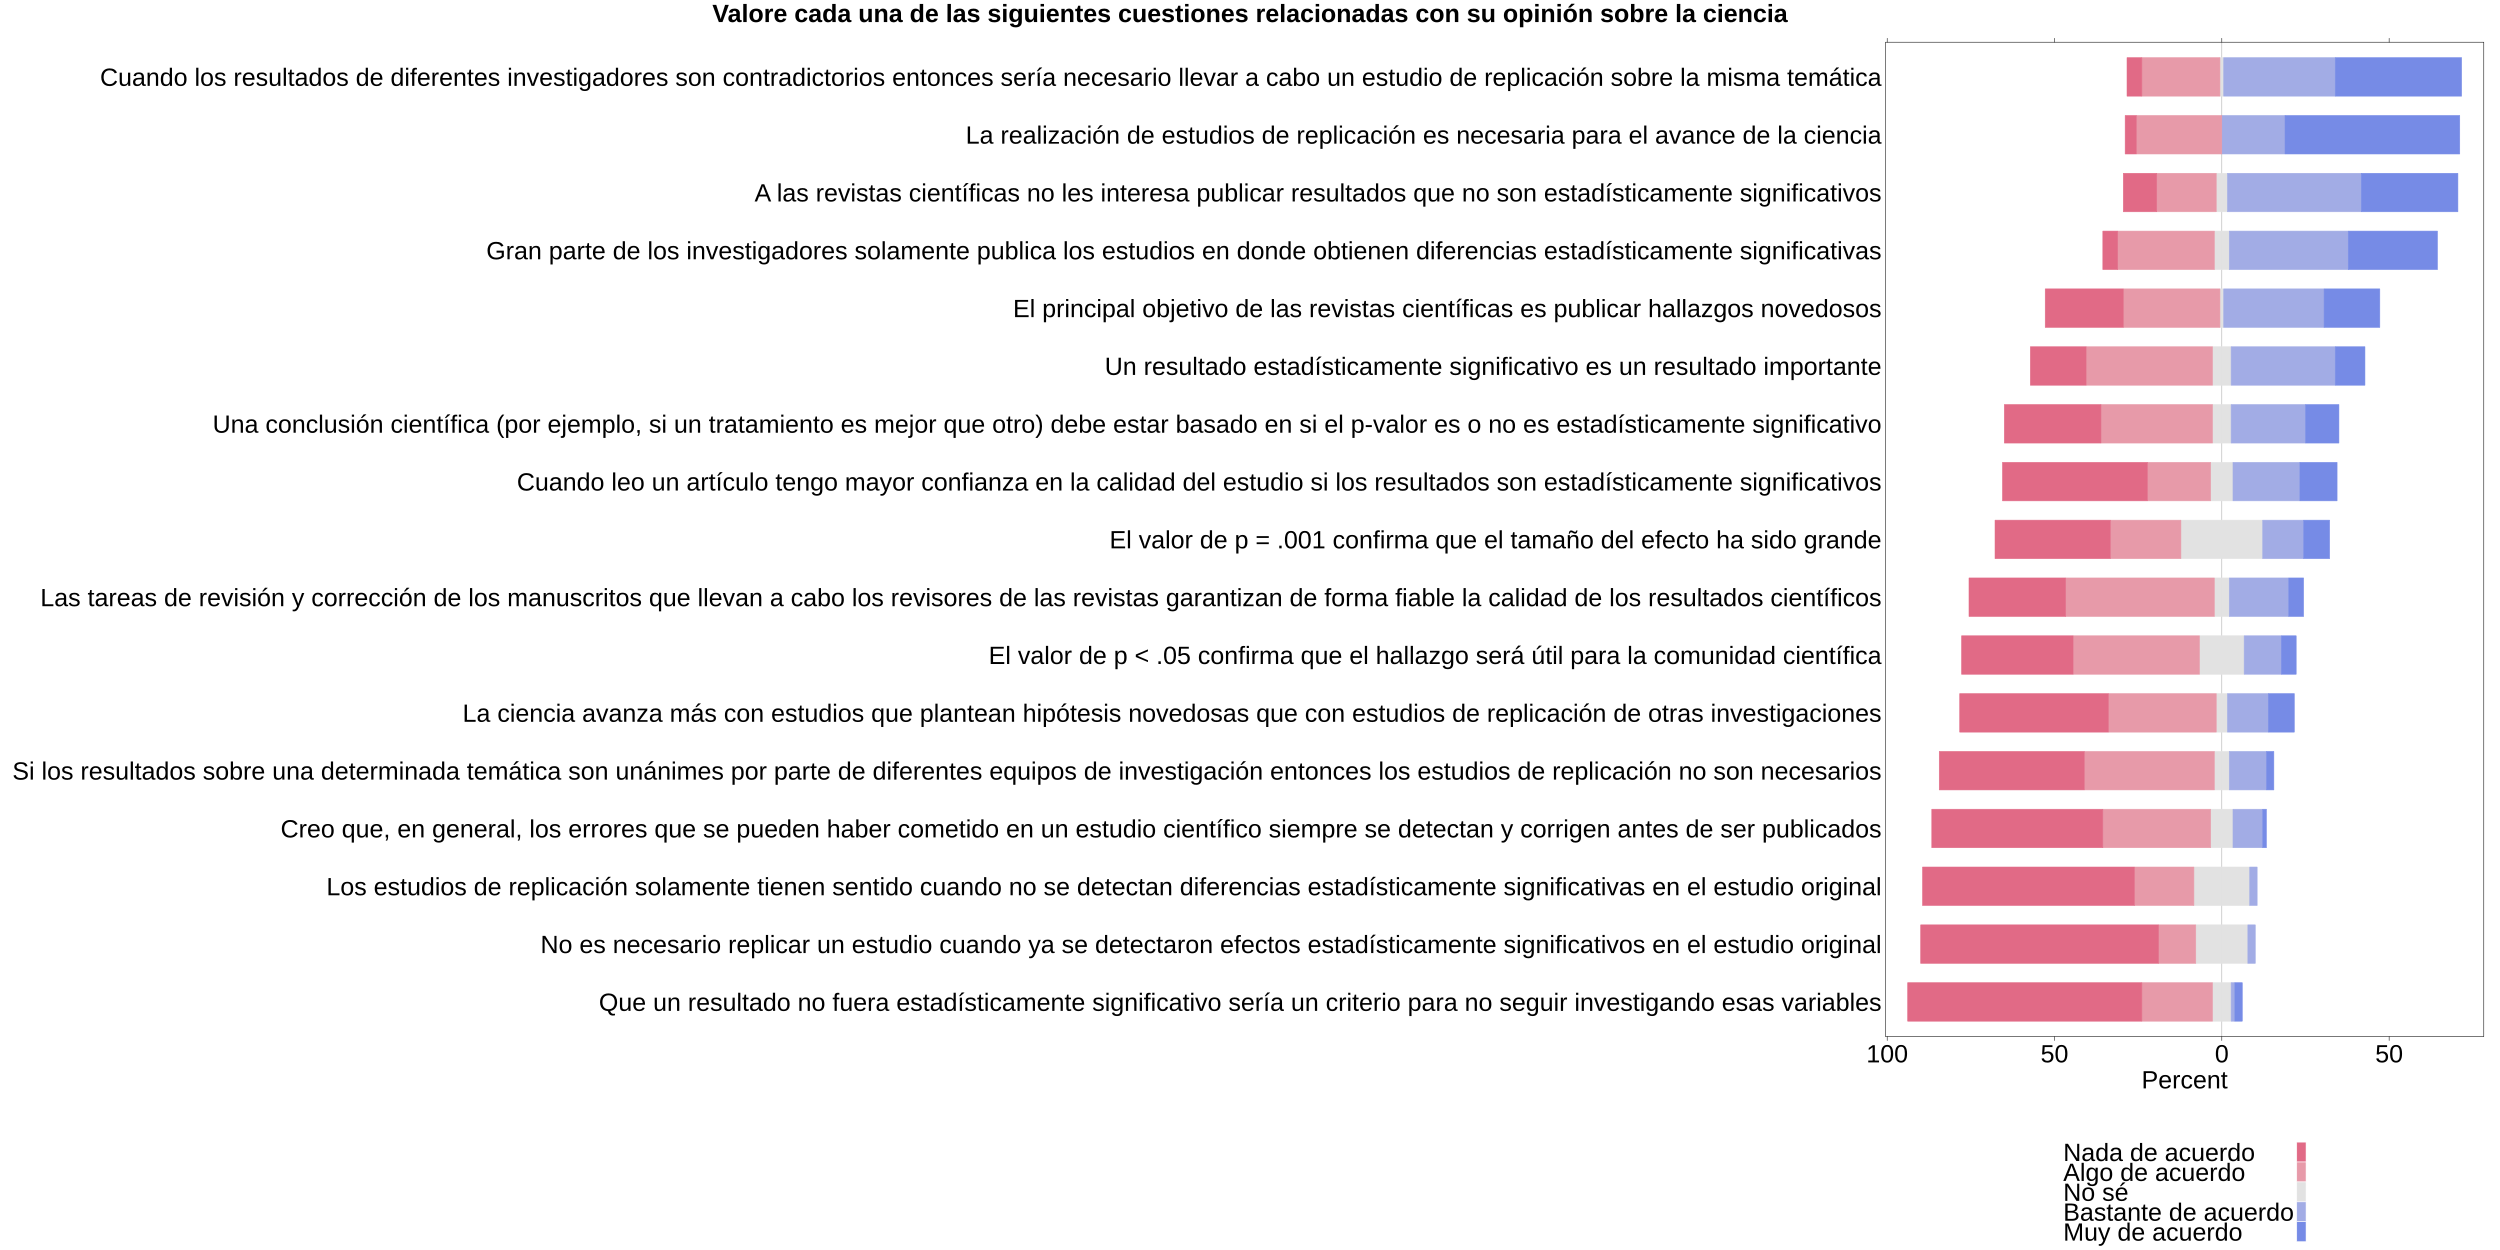
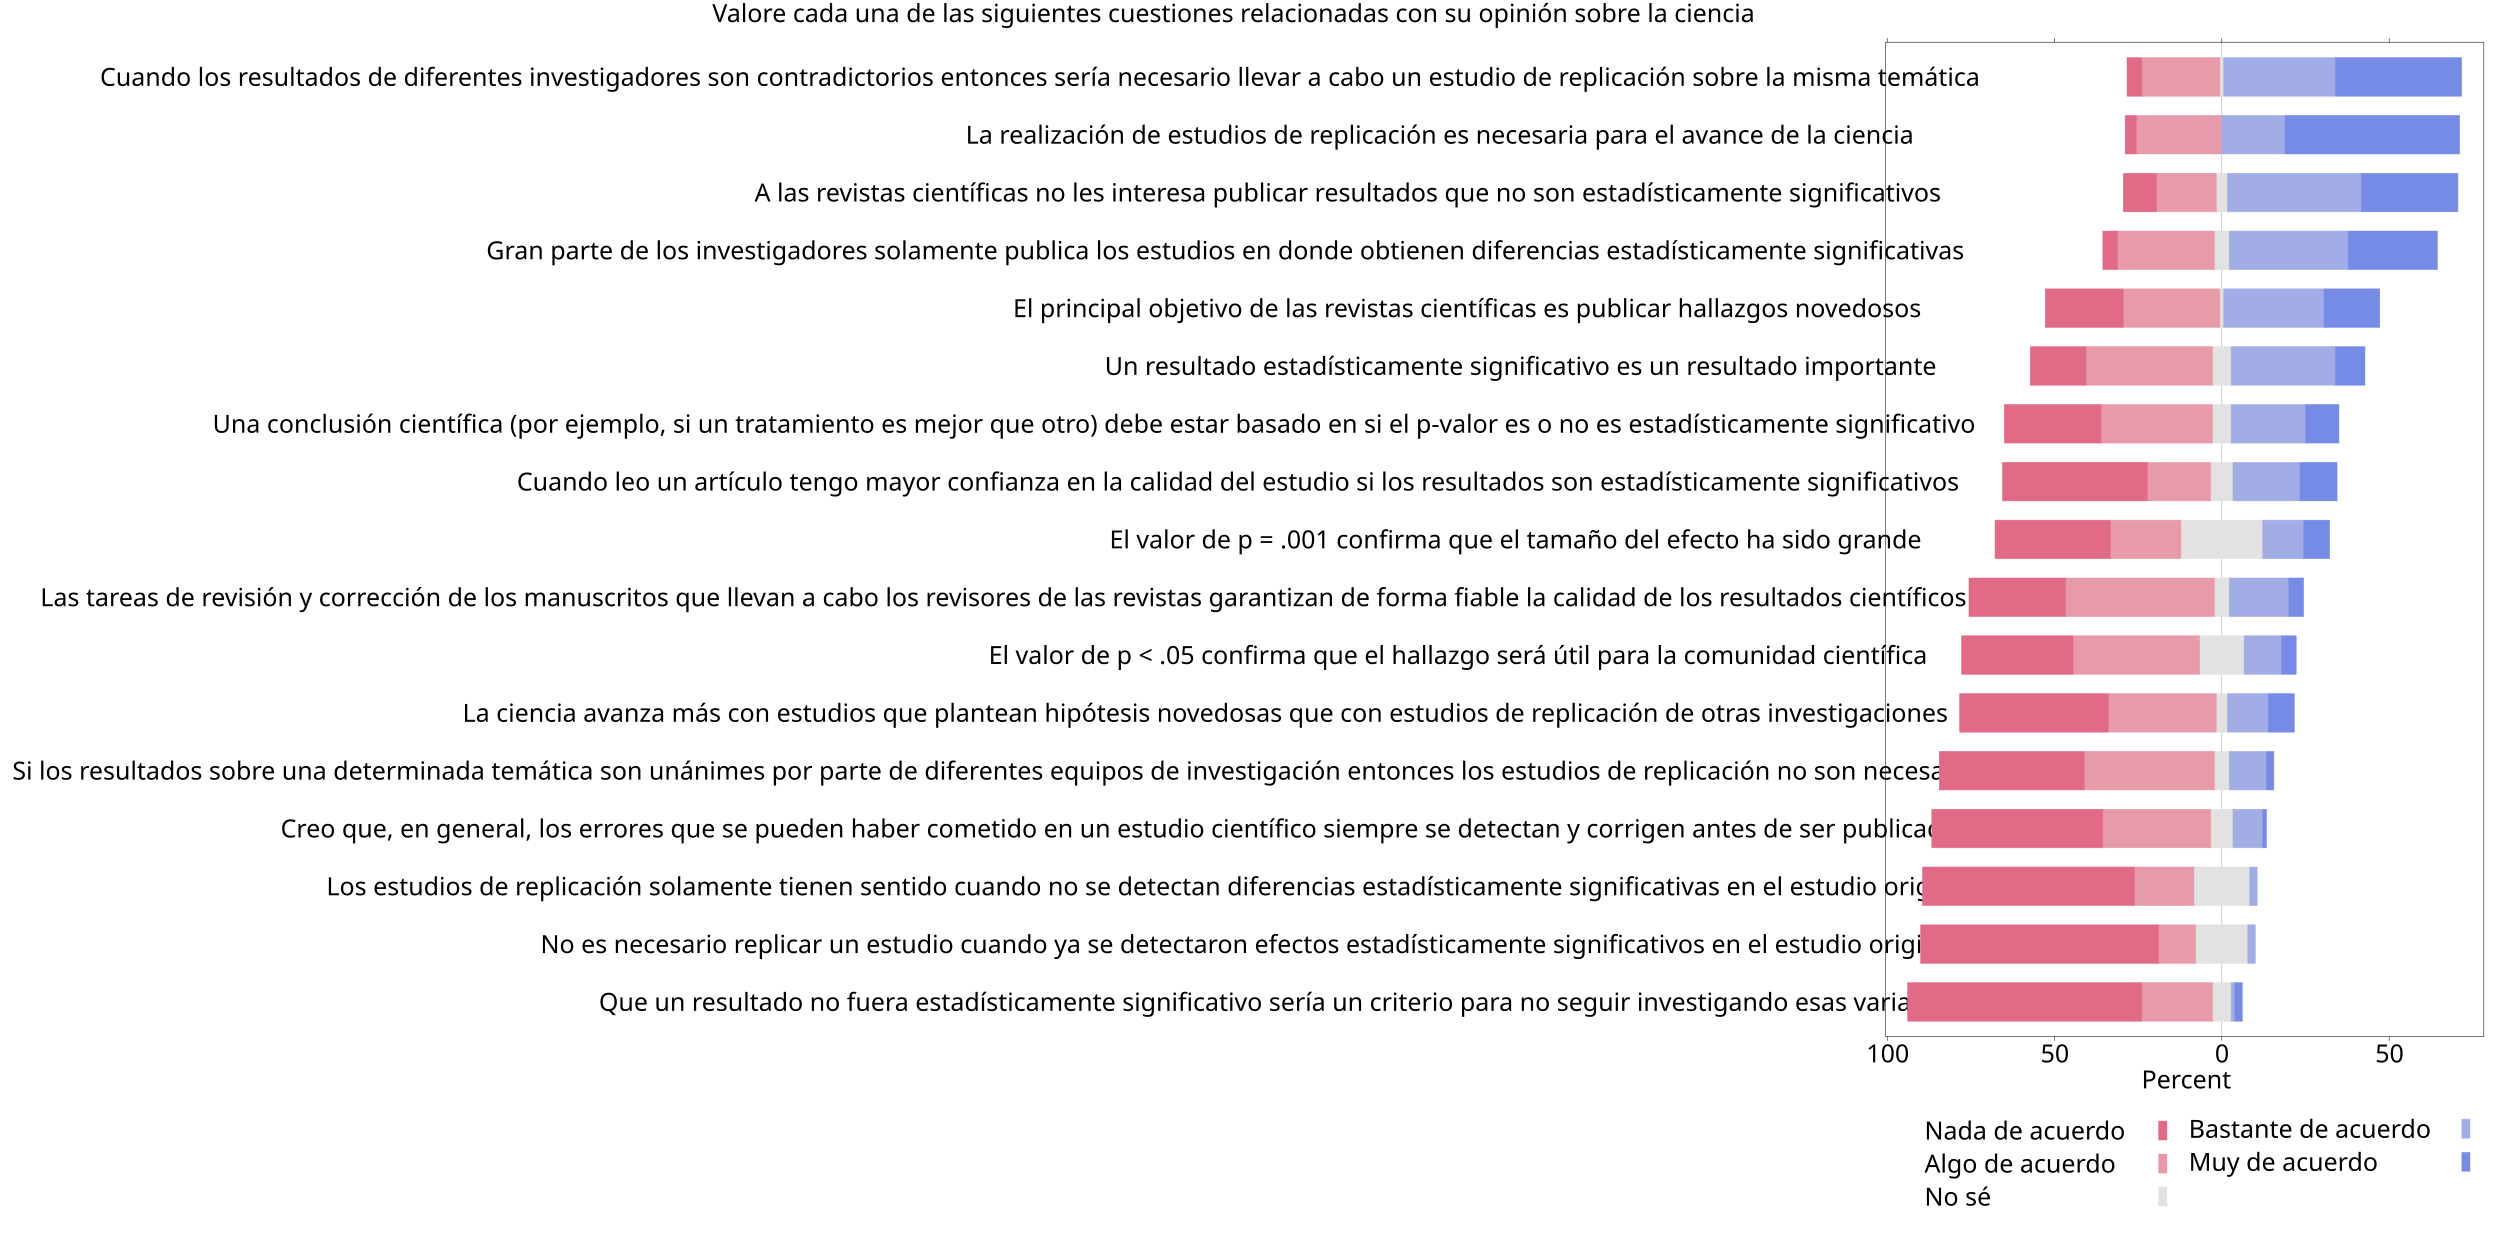
- <svg xmlns="http://www.w3.org/2000/svg" class="svglite" width="3600.00pt" height="1800.00pt" viewBox="0 0 3600.00 1800.00">
-   <defs>
-     <style type="text/css">
-     .svglite line, .svglite polyline, .svglite polygon, .svglite path, .svglite rect, .svglite circle {
-       fill: none;
-       stroke: #000000;
-       stroke-linecap: round;
-       stroke-linejoin: round;
-       stroke-miterlimit: 10.00;
-     }
-   </style>
-   </defs>
-   <rect width="100%" height="100%" style="stroke: none; fill: #FFFFFF;" />
-   <defs>
-     <clipPath id="cpMC4wMHwzNjAwLjAwfDAuMDB8MTgwMC4wMA==">
-       <rect x="0.00" y="0.00" width="3600.00" height="1800.00" />
-     </clipPath>
-   </defs>
-   <g clip-path="url(#cpMC4wMHwzNjAwLjAwfDAuMDB8MTgwMC4wMA==)">
-     <rect x="0.00" y="0.00" width="3600.00" height="1800.00" style="stroke-width: 0.75; stroke: none;" />
-     <text x="1800.00" y="31.78" text-anchor="middle" style="font-size: 36.00px; font-weight: bold; font-family: Arial;" textLength="1548.54px" lengthAdjust="spacingAndGlyphs">Valore cada una de las siguientes cuestiones relacionadas con su opinión sobre la ciencia</text>
-     <text x="3145.87" y="1567.28" text-anchor="middle" style="font-size: 36.00px; font-family: Arial;" textLength="124.07px" lengthAdjust="spacingAndGlyphs">Percent</text>
-   </g>
-   <defs>
-     <clipPath id="cpMjcxNS4wOXwzNTc2LjY2fDYwLjc4fDE0OTIuNzI=">
-       <rect x="2715.09" y="60.78" width="861.57" height="1431.93" />
-     </clipPath>
-   </defs>
-   <g clip-path="url(#cpMjcxNS4wOXwzNTc2LjY2fDYwLjc4fDE0OTIuNzI=)">
- </g>
-   <g clip-path="url(#cpMC4wMHwzNjAwLjAwfDAuMDB8MTgwMC4wMA==)">
-     <line x1="2717.55" y1="60.78" x2="2717.55" y2="55.11" style="stroke-width: 0.75;" />
-     <line x1="2958.48" y1="60.78" x2="2958.48" y2="55.11" style="stroke-width: 0.75;" />
-     <line x1="3199.41" y1="60.78" x2="3199.41" y2="55.11" style="stroke-width: 0.75;" />
-     <line x1="3440.35" y1="60.78" x2="3440.35" y2="55.11" style="stroke-width: 0.75;" />
-     <text x="2709.42" y="1455.65" text-anchor="end" style="font-size: 36.00px; font-family: Arial;" textLength="1847.11px" lengthAdjust="spacingAndGlyphs">Que un resultado no fuera estadísticamente significativo sería un criterio para no seguir investigando esas variables</text>
-     <text x="2709.42" y="1372.40" text-anchor="end" style="font-size: 36.00px; font-family: Arial;" textLength="1931.19px" lengthAdjust="spacingAndGlyphs">No es necesario replicar un estudio cuando ya se detectaron efectos estadísticamente significativos en el estudio original</text>
-     <text x="2709.42" y="1289.15" text-anchor="end" style="font-size: 36.00px; font-family: Arial;" textLength="2239.48px" lengthAdjust="spacingAndGlyphs">Los estudios de replicación solamente tienen sentido cuando no se detectan diferencias estadísticamente significativas en el estudio original</text>
-     <text x="2709.42" y="1205.90" text-anchor="end" style="font-size: 36.00px; font-family: Arial;" textLength="2305.50px" lengthAdjust="spacingAndGlyphs">Creo que, en general, los errores que se pueden haber cometido en un estudio científico siempre se detectan y corrigen antes de ser publicados</text>
-     <text x="2709.42" y="1122.65" text-anchor="end" style="font-size: 36.00px; font-family: Arial;" textLength="2691.75px" lengthAdjust="spacingAndGlyphs">Si los resultados sobre una determinada temática son unánimes por parte de diferentes equipos de investigación entonces los estudios de replicación no son necesarios</text>
-     <text x="2709.42" y="1039.39" text-anchor="end" style="font-size: 36.00px; font-family: Arial;" textLength="2043.41px" lengthAdjust="spacingAndGlyphs">La ciencia avanza más con estudios que plantean hipótesis novedosas que con estudios de replicación de otras investigaciones</text>
-     <text x="2709.42" y="956.14" text-anchor="end" style="font-size: 36.00px; font-family: Arial;" textLength="1285.78px" lengthAdjust="spacingAndGlyphs">El valor de p &lt; .05 confirma que el hallazgo será útil para la comunidad científica</text>
-     <text x="2709.42" y="872.89" text-anchor="end" style="font-size: 36.00px; font-family: Arial;" textLength="2651.46px" lengthAdjust="spacingAndGlyphs">Las tareas de revisión y corrección de los manuscritos que llevan a cabo los revisores de las revistas garantizan de forma fiable la calidad de los resultados científicos</text>
-     <text x="2709.42" y="789.64" text-anchor="end" style="font-size: 36.00px; font-family: Arial;" textLength="1111.75px" lengthAdjust="spacingAndGlyphs">El valor de p = .001 confirma que el tamaño del efecto ha sido grande</text>
-     <text x="2709.42" y="706.39" text-anchor="end" style="font-size: 36.00px; font-family: Arial;" textLength="1965.23px" lengthAdjust="spacingAndGlyphs">Cuando leo un artículo tengo mayor confianza en la calidad del estudio si los resultados son estadísticamente significativos</text>
-     <text x="2709.42" y="623.13" text-anchor="end" style="font-size: 36.00px; font-family: Arial;" textLength="2403.35px" lengthAdjust="spacingAndGlyphs">Una conclusión científica (por ejemplo, si un tratamiento es mejor que otro) debe estar basado en si el p-valor es o no es estadísticamente significativo</text>
-     <text x="2709.42" y="539.88" text-anchor="end" style="font-size: 36.00px; font-family: Arial;" textLength="1118.64px" lengthAdjust="spacingAndGlyphs">Un resultado estadísticamente significativo es un resultado importante</text>
-     <text x="2709.42" y="456.63" text-anchor="end" style="font-size: 36.00px; font-family: Arial;" textLength="1250.72px" lengthAdjust="spacingAndGlyphs">El principal objetivo de las revistas científicas es publicar hallazgos novedosos</text>
-     <text x="2709.42" y="373.38" text-anchor="end" style="font-size: 36.00px; font-family: Arial;" textLength="2009.28px" lengthAdjust="spacingAndGlyphs">Gran parte de los investigadores solamente publica los estudios en donde obtienen diferencias estadísticamente significativas</text>
-     <text x="2709.42" y="290.13" text-anchor="end" style="font-size: 36.00px; font-family: Arial;" textLength="1622.90px" lengthAdjust="spacingAndGlyphs">A las revistas científicas no les interesa publicar resultados que no son estadísticamente significativos</text>
-     <text x="2709.42" y="206.87" text-anchor="end" style="font-size: 36.00px; font-family: Arial;" textLength="1318.88px" lengthAdjust="spacingAndGlyphs">La realización de estudios de replicación es necesaria para el avance de la ciencia</text>
-     <text x="2709.42" y="123.62" text-anchor="end" style="font-size: 36.00px; font-family: Arial;" textLength="2565.53px" lengthAdjust="spacingAndGlyphs">Cuando los resultados de diferentes investigadores son contradictorios entonces sería necesario llevar a cabo un estudio de replicación sobre la misma temática</text>
-     <line x1="2717.55" y1="1492.72" x2="2717.55" y2="1498.39" style="stroke-width: 0.75;" />
-     <line x1="2958.48" y1="1492.72" x2="2958.48" y2="1498.39" style="stroke-width: 0.75;" />
-     <line x1="3199.41" y1="1492.72" x2="3199.41" y2="1498.39" style="stroke-width: 0.75;" />
-     <line x1="3440.35" y1="1492.72" x2="3440.35" y2="1498.39" style="stroke-width: 0.75;" />
-     <text x="2717.55" y="1529.83" text-anchor="middle" style="font-size: 36.00px; font-family: Arial;" textLength="60.07px" lengthAdjust="spacingAndGlyphs">100</text>
-     <text x="2958.48" y="1529.83" text-anchor="middle" style="font-size: 36.00px; font-family: Arial;" textLength="40.05px" lengthAdjust="spacingAndGlyphs">50</text>
-     <text x="3199.41" y="1529.83" text-anchor="middle" style="font-size: 36.00px; font-family: Arial;" textLength="20.02px" lengthAdjust="spacingAndGlyphs">0</text>
-     <text x="3440.35" y="1529.83" text-anchor="middle" style="font-size: 36.00px; font-family: Arial;" textLength="40.05px" lengthAdjust="spacingAndGlyphs">50</text>
-   </g>
-   <g clip-path="url(#cpMjcxNS4wOXwzNTc2LjY2fDYwLjc4fDE0OTIuNzI=)">
-     <line x1="3199.41" y1="1492.72" x2="3199.41" y2="60.78" style="stroke-width: 0.75; stroke: #A6A6A6;" />
-     <rect x="3199.41" y="1415.02" width="13.39" height="55.50" style="stroke-width: 0.75; stroke: #E2E2E2; fill: #E2E2E2;" />
-     <rect x="3212.80" y="1415.02" width="5.35" height="55.50" style="stroke-width: 0.75; stroke: #A2ACE5; fill: #A2ACE5;" />
-     <rect x="3218.15" y="1415.02" width="10.71" height="55.50" style="stroke-width: 0.75; stroke: #768BE6; fill: #768BE6;" />
-     <rect x="3186.03" y="1415.02" width="13.39" height="55.50" style="stroke-width: 0.75; stroke: #E2E2E2; fill: #E2E2E2;" />
-     <rect x="3084.30" y="1415.02" width="101.73" height="55.50" style="stroke-width: 0.75; stroke: #E79AA9; fill: #E79AA9;" />
-     <rect x="2747.00" y="1415.02" width="337.31" height="55.50" style="stroke-width: 0.75; stroke: #E16A86; fill: #E16A86;" />
-     <rect x="3199.41" y="1331.76" width="37.48" height="55.50" style="stroke-width: 0.75; stroke: #E2E2E2; fill: #E2E2E2;" />
-     <rect x="3236.89" y="1331.76" width="10.71" height="55.50" style="stroke-width: 0.75; stroke: #A2ACE5; fill: #A2ACE5;" />
-     <rect x="3161.94" y="1331.76" width="37.48" height="55.50" style="stroke-width: 0.75; stroke: #E2E2E2; fill: #E2E2E2;" />
-     <rect x="3108.40" y="1331.76" width="53.54" height="55.50" style="stroke-width: 0.75; stroke: #E79AA9; fill: #E79AA9;" />
-     <rect x="2765.74" y="1331.76" width="342.66" height="55.50" style="stroke-width: 0.75; stroke: #E16A86; fill: #E16A86;" />
-     <rect x="3199.41" y="1248.51" width="40.16" height="55.50" style="stroke-width: 0.75; stroke: #E2E2E2; fill: #E2E2E2;" />
-     <rect x="3239.57" y="1248.51" width="10.71" height="55.50" style="stroke-width: 0.75; stroke: #A2ACE5; fill: #A2ACE5;" />
-     <rect x="3159.26" y="1248.51" width="40.16" height="55.50" style="stroke-width: 0.75; stroke: #E2E2E2; fill: #E2E2E2;" />
-     <rect x="3073.59" y="1248.51" width="85.66" height="55.50" style="stroke-width: 0.75; stroke: #E79AA9; fill: #E79AA9;" />
-     <rect x="2768.41" y="1248.51" width="305.18" height="55.50" style="stroke-width: 0.75; stroke: #E16A86; fill: #E16A86;" />
-     <rect x="3199.41" y="1165.26" width="16.06" height="55.50" style="stroke-width: 0.75; stroke: #E2E2E2; fill: #E2E2E2;" />
-     <rect x="3215.48" y="1165.26" width="42.83" height="55.50" style="stroke-width: 0.75; stroke: #A2ACE5; fill: #A2ACE5;" />
-     <rect x="3258.31" y="1165.26" width="5.35" height="55.50" style="stroke-width: 0.75; stroke: #768BE6; fill: #768BE6;" />
-     <rect x="3183.35" y="1165.26" width="16.06" height="55.50" style="stroke-width: 0.75; stroke: #E2E2E2; fill: #E2E2E2;" />
-     <rect x="3028.09" y="1165.26" width="155.27" height="55.50" style="stroke-width: 0.75; stroke: #E79AA9; fill: #E79AA9;" />
-     <rect x="2781.80" y="1165.26" width="246.29" height="55.50" style="stroke-width: 0.75; stroke: #E16A86; fill: #E16A86;" />
-     <rect x="3199.41" y="1082.01" width="10.71" height="55.50" style="stroke-width: 0.75; stroke: #E2E2E2; fill: #E2E2E2;" />
-     <rect x="3210.12" y="1082.01" width="53.54" height="55.50" style="stroke-width: 0.75; stroke: #A2ACE5; fill: #A2ACE5;" />
-     <rect x="3263.66" y="1082.01" width="10.71" height="55.50" style="stroke-width: 0.75; stroke: #768BE6; fill: #768BE6;" />
-     <rect x="3188.71" y="1082.01" width="10.71" height="55.50" style="stroke-width: 0.75; stroke: #E2E2E2; fill: #E2E2E2;" />
-     <rect x="3001.31" y="1082.01" width="187.39" height="55.50" style="stroke-width: 0.75; stroke: #E79AA9; fill: #E79AA9;" />
-     <rect x="2792.51" y="1082.01" width="208.81" height="55.50" style="stroke-width: 0.75; stroke: #E16A86; fill: #E16A86;" />
-     <rect x="3199.41" y="998.76" width="8.03" height="55.50" style="stroke-width: 0.75; stroke: #E2E2E2; fill: #E2E2E2;" />
-     <rect x="3207.45" y="998.76" width="58.89" height="55.50" style="stroke-width: 0.75; stroke: #A2ACE5; fill: #A2ACE5;" />
-     <rect x="3266.34" y="998.76" width="37.48" height="55.50" style="stroke-width: 0.75; stroke: #768BE6; fill: #768BE6;" />
-     <rect x="3191.38" y="998.76" width="8.03" height="55.50" style="stroke-width: 0.75; stroke: #E2E2E2; fill: #E2E2E2;" />
-     <rect x="3036.12" y="998.76" width="155.27" height="55.50" style="stroke-width: 0.75; stroke: #E79AA9; fill: #E79AA9;" />
-     <rect x="2821.95" y="998.76" width="214.16" height="55.50" style="stroke-width: 0.75; stroke: #E16A86; fill: #E16A86;" />
-     <rect x="3199.41" y="915.50" width="32.12" height="55.50" style="stroke-width: 0.75; stroke: #E2E2E2; fill: #E2E2E2;" />
-     <rect x="3231.54" y="915.50" width="53.54" height="55.50" style="stroke-width: 0.75; stroke: #A2ACE5; fill: #A2ACE5;" />
-     <rect x="3285.08" y="915.50" width="21.42" height="55.50" style="stroke-width: 0.75; stroke: #768BE6; fill: #768BE6;" />
-     <rect x="3167.29" y="915.50" width="32.12" height="55.50" style="stroke-width: 0.75; stroke: #E2E2E2; fill: #E2E2E2;" />
-     <rect x="2985.25" y="915.50" width="182.04" height="55.50" style="stroke-width: 0.75; stroke: #E79AA9; fill: #E79AA9;" />
-     <rect x="2824.63" y="915.50" width="160.62" height="55.50" style="stroke-width: 0.75; stroke: #E16A86; fill: #E16A86;" />
-     <rect x="3199.41" y="832.25" width="10.71" height="55.50" style="stroke-width: 0.75; stroke: #E2E2E2; fill: #E2E2E2;" />
-     <rect x="3210.12" y="832.25" width="85.66" height="55.50" style="stroke-width: 0.75; stroke: #A2ACE5; fill: #A2ACE5;" />
-     <rect x="3295.79" y="832.25" width="21.42" height="55.50" style="stroke-width: 0.75; stroke: #768BE6; fill: #768BE6;" />
-     <rect x="3188.71" y="832.25" width="10.71" height="55.50" style="stroke-width: 0.75; stroke: #E2E2E2; fill: #E2E2E2;" />
-     <rect x="2974.54" y="832.25" width="214.16" height="55.50" style="stroke-width: 0.75; stroke: #E79AA9; fill: #E79AA9;" />
-     <rect x="2835.34" y="832.25" width="139.21" height="55.50" style="stroke-width: 0.75; stroke: #E16A86; fill: #E16A86;" />
-     <rect x="3199.41" y="749.00" width="58.89" height="55.50" style="stroke-width: 0.75; stroke: #E2E2E2; fill: #E2E2E2;" />
-     <rect x="3258.31" y="749.00" width="58.89" height="55.50" style="stroke-width: 0.75; stroke: #A2ACE5; fill: #A2ACE5;" />
-     <rect x="3317.20" y="749.00" width="37.48" height="55.50" style="stroke-width: 0.75; stroke: #768BE6; fill: #768BE6;" />
-     <rect x="3140.52" y="749.00" width="58.89" height="55.50" style="stroke-width: 0.75; stroke: #E2E2E2; fill: #E2E2E2;" />
-     <rect x="3038.79" y="749.00" width="101.73" height="55.50" style="stroke-width: 0.75; stroke: #E79AA9; fill: #E79AA9;" />
-     <rect x="2872.82" y="749.00" width="165.98" height="55.50" style="stroke-width: 0.75; stroke: #E16A86; fill: #E16A86;" />
-     <rect x="3199.41" y="665.75" width="16.06" height="55.50" style="stroke-width: 0.75; stroke: #E2E2E2; fill: #E2E2E2;" />
-     <rect x="3215.48" y="665.75" width="96.37" height="55.50" style="stroke-width: 0.75; stroke: #A2ACE5; fill: #A2ACE5;" />
-     <rect x="3311.85" y="665.75" width="53.54" height="55.50" style="stroke-width: 0.75; stroke: #768BE6; fill: #768BE6;" />
-     <rect x="3183.35" y="665.75" width="16.06" height="55.50" style="stroke-width: 0.75; stroke: #E2E2E2; fill: #E2E2E2;" />
-     <rect x="3092.33" y="665.75" width="91.02" height="55.50" style="stroke-width: 0.75; stroke: #E79AA9; fill: #E79AA9;" />
-     <rect x="2883.53" y="665.75" width="208.81" height="55.50" style="stroke-width: 0.75; stroke: #E16A86; fill: #E16A86;" />
-     <rect x="3199.41" y="582.50" width="13.39" height="55.50" style="stroke-width: 0.75; stroke: #E2E2E2; fill: #E2E2E2;" />
-     <rect x="3212.80" y="582.50" width="107.08" height="55.50" style="stroke-width: 0.75; stroke: #A2ACE5; fill: #A2ACE5;" />
-     <rect x="3319.88" y="582.50" width="48.19" height="55.50" style="stroke-width: 0.75; stroke: #768BE6; fill: #768BE6;" />
-     <rect x="3186.03" y="582.50" width="13.39" height="55.50" style="stroke-width: 0.75; stroke: #E2E2E2; fill: #E2E2E2;" />
-     <rect x="3025.41" y="582.50" width="160.62" height="55.50" style="stroke-width: 0.75; stroke: #E79AA9; fill: #E79AA9;" />
-     <rect x="2886.20" y="582.50" width="139.21" height="55.50" style="stroke-width: 0.75; stroke: #E16A86; fill: #E16A86;" />
-     <rect x="3199.41" y="499.24" width="13.39" height="55.50" style="stroke-width: 0.75; stroke: #E2E2E2; fill: #E2E2E2;" />
-     <rect x="3212.80" y="499.24" width="149.91" height="55.50" style="stroke-width: 0.75; stroke: #A2ACE5; fill: #A2ACE5;" />
-     <rect x="3362.71" y="499.24" width="42.83" height="55.50" style="stroke-width: 0.75; stroke: #768BE6; fill: #768BE6;" />
-     <rect x="3186.03" y="499.24" width="13.39" height="55.50" style="stroke-width: 0.75; stroke: #E2E2E2; fill: #E2E2E2;" />
-     <rect x="3003.99" y="499.24" width="182.04" height="55.50" style="stroke-width: 0.75; stroke: #E79AA9; fill: #E79AA9;" />
-     <rect x="2923.68" y="499.24" width="80.31" height="55.50" style="stroke-width: 0.75; stroke: #E16A86; fill: #E16A86;" />
-     <rect x="3199.41" y="415.99" width="2.68" height="55.50" style="stroke-width: 0.75; stroke: #E2E2E2; fill: #E2E2E2;" />
-     <rect x="3202.09" y="415.99" width="144.56" height="55.50" style="stroke-width: 0.75; stroke: #A2ACE5; fill: #A2ACE5;" />
-     <rect x="3346.65" y="415.99" width="80.31" height="55.50" style="stroke-width: 0.75; stroke: #768BE6; fill: #768BE6;" />
-     <rect x="3196.74" y="415.99" width="2.68" height="55.50" style="stroke-width: 0.75; stroke: #E2E2E2; fill: #E2E2E2;" />
-     <rect x="3057.53" y="415.99" width="139.21" height="55.50" style="stroke-width: 0.75; stroke: #E79AA9; fill: #E79AA9;" />
-     <rect x="2945.10" y="415.99" width="112.44" height="55.50" style="stroke-width: 0.75; stroke: #E16A86; fill: #E16A86;" />
-     <rect x="3199.41" y="332.74" width="10.71" height="55.50" style="stroke-width: 0.75; stroke: #E2E2E2; fill: #E2E2E2;" />
-     <rect x="3210.12" y="332.74" width="171.33" height="55.50" style="stroke-width: 0.75; stroke: #A2ACE5; fill: #A2ACE5;" />
-     <rect x="3381.45" y="332.74" width="128.50" height="55.50" style="stroke-width: 0.75; stroke: #768BE6; fill: #768BE6;" />
-     <rect x="3188.71" y="332.74" width="10.71" height="55.50" style="stroke-width: 0.75; stroke: #E2E2E2; fill: #E2E2E2;" />
-     <rect x="3049.50" y="332.74" width="139.21" height="55.50" style="stroke-width: 0.75; stroke: #E79AA9; fill: #E79AA9;" />
-     <rect x="3028.09" y="332.74" width="21.42" height="55.50" style="stroke-width: 0.75; stroke: #E16A86; fill: #E16A86;" />
-     <rect x="3199.41" y="249.49" width="8.03" height="55.50" style="stroke-width: 0.75; stroke: #E2E2E2; fill: #E2E2E2;" />
-     <rect x="3207.45" y="249.49" width="192.75" height="55.50" style="stroke-width: 0.75; stroke: #A2ACE5; fill: #A2ACE5;" />
-     <rect x="3400.19" y="249.49" width="139.21" height="55.50" style="stroke-width: 0.75; stroke: #768BE6; fill: #768BE6;" />
-     <rect x="3191.38" y="249.49" width="8.03" height="55.50" style="stroke-width: 0.75; stroke: #E2E2E2; fill: #E2E2E2;" />
-     <rect x="3105.72" y="249.49" width="85.66" height="55.50" style="stroke-width: 0.75; stroke: #E79AA9; fill: #E79AA9;" />
-     <rect x="3057.53" y="249.49" width="48.19" height="55.50" style="stroke-width: 0.75; stroke: #E16A86; fill: #E16A86;" />
-     <rect x="3199.41" y="166.24" width="91.02" height="55.50" style="stroke-width: 0.75; stroke: #A2ACE5; fill: #A2ACE5;" />
-     <rect x="3290.43" y="166.24" width="251.64" height="55.50" style="stroke-width: 0.75; stroke: #768BE6; fill: #768BE6;" />
-     <rect x="3076.27" y="166.24" width="123.14" height="55.50" style="stroke-width: 0.75; stroke: #E79AA9; fill: #E79AA9;" />
-     <rect x="3060.21" y="166.24" width="16.06" height="55.50" style="stroke-width: 0.75; stroke: #E16A86; fill: #E16A86;" />
-     <rect x="3199.41" y="82.98" width="2.68" height="55.50" style="stroke-width: 0.75; stroke: #E2E2E2; fill: #E2E2E2;" />
-     <rect x="3202.09" y="82.98" width="160.62" height="55.50" style="stroke-width: 0.75; stroke: #A2ACE5; fill: #A2ACE5;" />
-     <rect x="3362.71" y="82.98" width="182.04" height="55.50" style="stroke-width: 0.75; stroke: #768BE6; fill: #768BE6;" />
-     <rect x="3196.74" y="82.98" width="2.68" height="55.50" style="stroke-width: 0.75; stroke: #E2E2E2; fill: #E2E2E2;" />
-     <rect x="3084.30" y="82.98" width="112.44" height="55.50" style="stroke-width: 0.75; stroke: #E79AA9; fill: #E79AA9;" />
-     <rect x="3062.89" y="82.98" width="21.42" height="55.50" style="stroke-width: 0.75; stroke: #E16A86; fill: #E16A86;" />
-   </g>
-   <g clip-path="url(#cpMC4wMHwzNjAwLjAwfDAuMDB8MTgwMC4wMA==)">
-     <rect x="2715.09" y="60.78" width="861.57" height="1431.93" style="stroke-width: 0.75;" />
-     <rect x="2969.05" y="1567.28" width="353.65" height="220.72" style="stroke-width: 0.75; stroke: none;" />
-     <text x="2971.05" y="1671.87" style="font-size: 36.00px; font-family: Arial;" textLength="276.22px" lengthAdjust="spacingAndGlyphs">Nada de acuerdo</text>
-     <text x="2971.05" y="1700.54" style="font-size: 36.00px; font-family: Arial;" textLength="262.21px" lengthAdjust="spacingAndGlyphs">Algo de acuerdo</text>
-     <text x="2971.05" y="1729.21" style="font-size: 36.00px; font-family: Arial;" textLength="94.05px" lengthAdjust="spacingAndGlyphs">No sé</text>
-     <text x="2971.05" y="1757.88" style="font-size: 36.00px; font-family: Arial;" textLength="332.26px" lengthAdjust="spacingAndGlyphs">Bastante de acuerdo</text>
-     <text x="2971.05" y="1786.55" style="font-size: 36.00px; font-family: Arial;" textLength="258.16px" lengthAdjust="spacingAndGlyphs">Muy de acuerdo</text>
-     <rect x="3307.35" y="1644.65" width="13.35" height="28.67" style="stroke-width: 0.75; stroke: #FFFFFF; fill: #E16A86;" />
-     <rect x="3307.35" y="1673.32" width="13.35" height="28.67" style="stroke-width: 0.75; stroke: #FFFFFF; fill: #E79AA9;" />
-     <rect x="3307.35" y="1701.99" width="13.35" height="28.67" style="stroke-width: 0.75; stroke: #FFFFFF; fill: #E2E2E2;" />
-     <rect x="3307.35" y="1730.66" width="13.35" height="28.67" style="stroke-width: 0.75; stroke: #FFFFFF; fill: #A2ACE5;" />
-     <rect x="3307.35" y="1759.33" width="13.35" height="28.67" style="stroke-width: 0.75; stroke: #FFFFFF; fill: #768BE6;" />
-   </g>
+ <svg xmlns="http://www.w3.org/2000/svg" xmlns:xlink="http://www.w3.org/1999/xlink" version="1.1" id="Capa_1" x="0px" y="0px" viewBox="0 0 3600 1800" style="enable-background:new 0 0 3600 1800;" xml:space="preserve">
+   <style type="text/css">
+ 	.st0{fill:#FFFFFF;}
+ 	.st1{clip-path:url(#SVGID_2_);}
+ 	.st2{fill:none;}
+ 	.st3{font-family:'Arial-BoldMT';}
+ 	.st4{font-size:36px;}
+ 	.st5{font-family:'ArialMT';}
+ 	.st6{clip-path:url(#SVGID_6_);}
+ 	.st7{fill:none;stroke:#000000;stroke-width:0.75;stroke-linecap:round;stroke-linejoin:round;stroke-miterlimit:10;}
+ 	.st8{clip-path:url(#SVGID_8_);}
+ 	.st9{fill:none;stroke:#A6A6A6;stroke-width:0.75;stroke-linecap:round;stroke-linejoin:round;stroke-miterlimit:10;}
+ 	.st10{fill:#E2E2E2;stroke:#E2E2E2;stroke-width:0.75;stroke-linecap:round;stroke-linejoin:round;stroke-miterlimit:10;}
+ 	.st11{fill:#A2ACE5;stroke:#A2ACE5;stroke-width:0.75;stroke-linecap:round;stroke-linejoin:round;stroke-miterlimit:10;}
+ 	.st12{fill:#768BE6;stroke:#768BE6;stroke-width:0.75;stroke-linecap:round;stroke-linejoin:round;stroke-miterlimit:10;}
+ 	.st13{fill:#E79AA9;stroke:#E79AA9;stroke-width:0.75;stroke-linecap:round;stroke-linejoin:round;stroke-miterlimit:10;}
+ 	.st14{fill:#E16A86;stroke:#E16A86;stroke-width:0.75;stroke-linecap:round;stroke-linejoin:round;stroke-miterlimit:10;}
+ 	.st15{fill:#E16A86;stroke:#FFFFFF;stroke-width:0.75;stroke-linecap:round;stroke-linejoin:round;stroke-miterlimit:10;}
+ 	.st16{fill:#E79AA9;stroke:#FFFFFF;stroke-width:0.75;stroke-linecap:round;stroke-linejoin:round;stroke-miterlimit:10;}
+ 	.st17{fill:#E2E2E2;stroke:#FFFFFF;stroke-width:0.75;stroke-linecap:round;stroke-linejoin:round;stroke-miterlimit:10;}
+ 	.st18{fill:#A2ACE5;stroke:#FFFFFF;stroke-width:0.75;stroke-linecap:round;stroke-linejoin:round;stroke-miterlimit:10;}
+ 	.st19{fill:#768BE6;stroke:#FFFFFF;stroke-width:0.75;stroke-linecap:round;stroke-linejoin:round;stroke-miterlimit:10;}
+ </style>
+   <rect class="st0" width="3600" height="1800" />
+   <g>
+     <defs>
+       <rect id="SVGID_1_" width="3600" height="1800" />
+     </defs>
+     <clipPath id="SVGID_2_">
+       <use xlink:href="#SVGID_1_" style="overflow:visible;" />
+     </clipPath>
+     <g class="st1">
+       <rect class="st2" width="3600" height="1800" />
+       <text transform="matrix(1 0 0 1 1025.727 31.78)" class="st3 st4">Valore cada una de las siguientes cuestiones relacionadas con su opinión sobre la ciencia</text>
+       <rect x="3083.8" y="1536.4" class="st2" width="124.1" height="42.6" />
+       <text transform="matrix(1 0 0 1 3083.837 1567.28)" class="st5 st4">Percent</text>
+     </g>
+   </g>
+   <g>
+     <defs>
+       <rect id="SVGID_3_" x="2715.1" y="60.8" width="861.6" height="1431.9" />
+     </defs>
+     <clipPath id="SVGID_4_">
+       <use xlink:href="#SVGID_3_" style="overflow:visible;" />
+     </clipPath>
+   </g>
+   <g>
+     <defs>
+       <rect id="SVGID_5_" width="3600" height="1800" />
+     </defs>
+     <clipPath id="SVGID_6_">
+       <use xlink:href="#SVGID_5_" style="overflow:visible;" />
+     </clipPath>
+     <g class="st6">
+       <line class="st7" x1="2717.6" y1="60.8" x2="2717.6" y2="55.1" />
+       <line class="st7" x1="2958.5" y1="60.8" x2="2958.5" y2="55.1" />
+       <line class="st7" x1="3199.4" y1="60.8" x2="3199.4" y2="55.1" />
+       <line class="st7" x1="3440.4" y1="60.8" x2="3440.4" y2="55.1" />
+       <rect x="862.4" y="1424.8" class="st2" width="1847.1" height="42.6" />
+       <text transform="matrix(1 0 0 1 862.3809 1455.65)" class="st5 st4">Que un resultado no fuera estadísticamente significativo sería un criterio para no seguir investigando esas variables</text>
+       <rect x="778.3" y="1341.5" class="st2" width="1931.2" height="42.6" />
+       <text transform="matrix(1 0 0 1 778.3047 1372.4)" class="st5 st4">No es necesario replicar un estudio cuando ya se detectaron efectos estadísticamente significativos en el estudio original</text>
+       <rect x="470" y="1258.3" class="st2" width="2239.5" height="42.6" />
+       <text transform="matrix(1 0 0 1 470.0371 1289.15)" class="st5 st4">Los estudios de replicación solamente tienen sentido cuando no se detectan diferencias estadísticamente significativas en el estudio original</text>
+       <rect x="404" y="1175" class="st2" width="2305.5" height="42.6" />
+       <text transform="matrix(1 0 0 1 404.0137 1205.9)" class="st5 st4">Creo que, en general, los errores que se pueden haber cometido en un estudio científico siempre se detectan y corrigen antes de ser publicados</text>
+       <rect x="17.8" y="1091.8" class="st2" width="2691.8" height="42.6" />
+       <text transform="matrix(1 0 0 1 17.7871 1122.65)" class="st5 st4">Si los resultados sobre una determinada temática son unánimes por parte de diferentes equipos de investigación entonces los estudios de replicación no son necesarios</text>
+       <rect x="666.1" y="1008.5" class="st2" width="2043.4" height="42.6" />
+       <text transform="matrix(1 0 0 1 666.1035 1039.39)" class="st5 st4">La ciencia avanza más con estudios que plantean hipótesis novedosas que con estudios de replicación de otras investigaciones</text>
+       <rect x="1423.7" y="925.2" class="st2" width="1285.8" height="42.6" />
+       <text transform="matrix(1 0 0 1 1423.686 956.1396)" class="st5 st4">El valor de p &lt; .05 confirma que el hallazgo será útil para la comunidad científica</text>
+       <rect x="58.1" y="842" class="st2" width="2651.5" height="42.6" />
+       <text transform="matrix(1 0 0 1 58.0586 872.8896)" class="st5 st4">Las tareas de revisión y corrección de los manuscritos que llevan a cabo los revisores de las revistas garantizan de forma fiable la calidad de los resultados científicos</text>
+       <rect x="1597.7" y="758.7" class="st2" width="1111.8" height="42.6" />
+       <text transform="matrix(1 0 0 1 1597.709 789.6396)" class="st5 st4">El valor de p = .001 confirma que el tamaño del efecto ha sido grande</text>
+       <rect x="744.3" y="675.5" class="st2" width="1965.2" height="42.6" />
+       <text transform="matrix(1 0 0 1 744.2734 706.3896)" class="st5 st4">Cuando leo un artículo tengo mayor confianza en la calidad del estudio si los resultados son estadísticamente significativos</text>
+       <rect x="306.2" y="592.2" class="st2" width="2403.4" height="42.6" />
+       <text transform="matrix(1 0 0 1 306.1563 623.1299)" class="st5 st4">Una conclusión científica (por ejemplo, si un tratamiento es mejor que otro) debe estar basado en si el p-valor es o no es estadísticamente significativo</text>
+       <rect x="1590.8" y="509" class="st2" width="1118.6" height="42.6" />
+       <text transform="matrix(1 0 0 1 1590.818 539.8799)" class="st5 st4">Un resultado estadísticamente significativo es un resultado importante</text>
+       <rect x="1458.8" y="425.7" class="st2" width="1250.7" height="42.6" />
+       <text transform="matrix(1 0 0 1 1458.754 456.6299)" class="st5 st4">El principal objetivo de las revistas científicas es publicar hallazgos novedosos</text>
+       <rect x="700.2" y="342.5" class="st2" width="2009.3" height="42.6" />
+       <text transform="matrix(1 0 0 1 700.2227 373.3799)" class="st5 st4">Gran parte de los investigadores solamente publica los estudios en donde obtienen diferencias estadísticamente significativas</text>
+       <text transform="matrix(1 0 0 1 1086.572 290.13)" class="st5 st4">A las revistas científicas no les interesa publicar resultados que no son estadísticamente significativos</text>
+       <rect x="1390.6" y="176" class="st2" width="1318.9" height="42.6" />
+       <text transform="matrix(1 0 0 1 1390.603 206.8701)" class="st5 st4">La realización de estudios de replicación es necesaria para el avance de la ciencia</text>
+       <rect x="144" y="92.7" class="st2" width="2565.5" height="42.6" />
+       <text transform="matrix(1 0 0 1 143.998 123.6201)" class="st5 st4">Cuando los resultados de diferentes investigadores son contradictorios entonces sería necesario llevar a cabo un estudio de replicación sobre la misma temática</text>
+       <line class="st7" x1="2717.6" y1="1492.7" x2="2717.6" y2="1498.4" />
+       <line class="st7" x1="2958.5" y1="1492.7" x2="2958.5" y2="1498.4" />
+       <line class="st7" x1="3199.4" y1="1492.7" x2="3199.4" y2="1498.4" />
+       <line class="st7" x1="3440.4" y1="1492.7" x2="3440.4" y2="1498.4" />
+       <rect x="2687.5" y="1498.9" class="st2" width="60.1" height="42.6" />
+       <text transform="matrix(1 0 0 1 2687.518 1529.83)" class="st5 st4">100</text>
+       <rect x="2938.5" y="1498.9" class="st2" width="40" height="42.6" />
+       <text transform="matrix(1 0 0 1 2938.459 1529.83)" class="st5 st4">50</text>
+       <text transform="matrix(1 0 0 1 3189.399 1529.83)" class="st5 st4">0</text>
+       <rect x="3420.3" y="1498.9" class="st2" width="40" height="42.6" />
+       <text transform="matrix(1 0 0 1 3420.328 1529.83)" class="st5 st4">50</text>
+     </g>
+   </g>
+   <g>
+     <defs>
+       <rect id="SVGID_7_" x="2715.1" y="60.8" width="861.6" height="1431.9" />
+     </defs>
+     <clipPath id="SVGID_8_">
+       <use xlink:href="#SVGID_7_" style="overflow:visible;" />
+     </clipPath>
+     <g class="st8">
+       <line class="st9" x1="3199.4" y1="1492.7" x2="3199.4" y2="60.8" />
+       <rect x="3199.4" y="1415" class="st10" width="13.4" height="55.5" />
+       <rect x="3212.8" y="1415" class="st11" width="5.4" height="55.5" />
+       <rect x="3218.1" y="1415" class="st12" width="10.7" height="55.5" />
+       <rect x="3186" y="1415" class="st10" width="13.4" height="55.5" />
+       <rect x="3084.3" y="1415" class="st13" width="101.7" height="55.5" />
+       <rect x="2747" y="1415" class="st14" width="337.3" height="55.5" />
+       <rect x="3199.4" y="1331.8" class="st10" width="37.5" height="55.5" />
+       <rect x="3236.9" y="1331.8" class="st11" width="10.7" height="55.5" />
+       <rect x="3161.9" y="1331.8" class="st10" width="37.5" height="55.5" />
+       <rect x="3108.4" y="1331.8" class="st13" width="53.5" height="55.5" />
+       <rect x="2765.7" y="1331.8" class="st14" width="342.7" height="55.5" />
+       <rect x="3199.4" y="1248.5" class="st10" width="40.2" height="55.5" />
+       <rect x="3239.6" y="1248.5" class="st11" width="10.7" height="55.5" />
+       <rect x="3159.3" y="1248.5" class="st10" width="40.2" height="55.5" />
+       <rect x="3073.6" y="1248.5" class="st13" width="85.7" height="55.5" />
+       <rect x="2768.4" y="1248.5" class="st14" width="305.2" height="55.5" />
+       <rect x="3199.4" y="1165.3" class="st10" width="16.1" height="55.5" />
+       <rect x="3215.5" y="1165.3" class="st11" width="42.8" height="55.5" />
+       <rect x="3258.3" y="1165.3" class="st12" width="5.4" height="55.5" />
+       <rect x="3183.4" y="1165.3" class="st10" width="16.1" height="55.5" />
+       <rect x="3028.1" y="1165.3" class="st13" width="155.3" height="55.5" />
+       <rect x="2781.8" y="1165.3" class="st14" width="246.3" height="55.5" />
+       <rect x="3199.4" y="1082" class="st10" width="10.7" height="55.5" />
+       <rect x="3210.1" y="1082" class="st11" width="53.5" height="55.5" />
+       <rect x="3263.7" y="1082" class="st12" width="10.7" height="55.5" />
+       <rect x="3188.7" y="1082" class="st10" width="10.7" height="55.5" />
+       <rect x="3001.3" y="1082" class="st13" width="187.4" height="55.5" />
+       <rect x="2792.5" y="1082" class="st14" width="208.8" height="55.5" />
+       <rect x="3199.4" y="998.8" class="st10" width="8" height="55.5" />
+       <rect x="3207.4" y="998.8" class="st11" width="58.9" height="55.5" />
+       <rect x="3266.3" y="998.8" class="st12" width="37.5" height="55.5" />
+       <rect x="3191.4" y="998.8" class="st10" width="8" height="55.5" />
+       <rect x="3036.1" y="998.8" class="st13" width="155.3" height="55.5" />
+       <rect x="2821.9" y="998.8" class="st14" width="214.2" height="55.5" />
+       <rect x="3199.4" y="915.5" class="st10" width="32.1" height="55.5" />
+       <rect x="3231.5" y="915.5" class="st11" width="53.5" height="55.5" />
+       <rect x="3285.1" y="915.5" class="st12" width="21.4" height="55.5" />
+       <rect x="3167.3" y="915.5" class="st10" width="32.1" height="55.5" />
+       <rect x="2985.3" y="915.5" class="st13" width="182" height="55.5" />
+       <rect x="2824.6" y="915.5" class="st14" width="160.6" height="55.5" />
+       <rect x="3199.4" y="832.3" class="st10" width="10.7" height="55.5" />
+       <rect x="3210.1" y="832.3" class="st11" width="85.7" height="55.5" />
+       <rect x="3295.8" y="832.3" class="st12" width="21.4" height="55.5" />
+       <rect x="3188.7" y="832.3" class="st10" width="10.7" height="55.5" />
+       <rect x="2974.5" y="832.3" class="st13" width="214.2" height="55.5" />
+       <rect x="2835.3" y="832.3" class="st14" width="139.2" height="55.5" />
+       <rect x="3199.4" y="749" class="st10" width="58.9" height="55.5" />
+       <rect x="3258.3" y="749" class="st11" width="58.9" height="55.5" />
+       <rect x="3317.2" y="749" class="st12" width="37.5" height="55.5" />
+       <rect x="3140.5" y="749" class="st10" width="58.9" height="55.5" />
+       <rect x="3038.8" y="749" class="st13" width="101.7" height="55.5" />
+       <rect x="2872.8" y="749" class="st14" width="166" height="55.5" />
+       <rect x="3199.4" y="665.8" class="st10" width="16.1" height="55.5" />
+       <rect x="3215.5" y="665.8" class="st11" width="96.4" height="55.5" />
+       <rect x="3311.9" y="665.8" class="st12" width="53.5" height="55.5" />
+       <rect x="3183.4" y="665.8" class="st10" width="16.1" height="55.5" />
+       <rect x="3092.3" y="665.8" class="st13" width="91" height="55.5" />
+       <rect x="2883.5" y="665.8" class="st14" width="208.8" height="55.5" />
+       <rect x="3199.4" y="582.5" class="st10" width="13.4" height="55.5" />
+       <rect x="3212.8" y="582.5" class="st11" width="107.1" height="55.5" />
+       <rect x="3319.9" y="582.5" class="st12" width="48.2" height="55.5" />
+       <rect x="3186" y="582.5" class="st10" width="13.4" height="55.5" />
+       <rect x="3025.4" y="582.5" class="st13" width="160.6" height="55.5" />
+       <rect x="2886.2" y="582.5" class="st14" width="139.2" height="55.5" />
+       <rect x="3199.4" y="499.2" class="st10" width="13.4" height="55.5" />
+       <rect x="3212.8" y="499.2" class="st11" width="149.9" height="55.5" />
+       <rect x="3362.7" y="499.2" class="st12" width="42.8" height="55.5" />
+       <rect x="3186" y="499.2" class="st10" width="13.4" height="55.5" />
+       <rect x="3004" y="499.2" class="st13" width="182" height="55.5" />
+       <rect x="2923.7" y="499.2" class="st14" width="80.3" height="55.5" />
+       <rect x="3199.4" y="416" class="st10" width="2.7" height="55.5" />
+       <rect x="3202.1" y="416" class="st11" width="144.6" height="55.5" />
+       <rect x="3346.6" y="416" class="st12" width="80.3" height="55.5" />
+       <rect x="3196.7" y="416" class="st10" width="2.7" height="55.5" />
+       <rect x="3057.5" y="416" class="st13" width="139.2" height="55.5" />
+       <rect x="2945.1" y="416" class="st14" width="112.4" height="55.5" />
+       <rect x="3199.4" y="332.7" class="st10" width="10.7" height="55.5" />
+       <rect x="3210.1" y="332.7" class="st11" width="171.3" height="55.5" />
+       <rect x="3381.4" y="332.7" class="st12" width="128.5" height="55.5" />
+       <rect x="3188.7" y="332.7" class="st10" width="10.7" height="55.5" />
+       <rect x="3049.5" y="332.7" class="st13" width="139.2" height="55.5" />
+       <rect x="3028.1" y="332.7" class="st14" width="21.4" height="55.5" />
+       <rect x="3199.4" y="249.5" class="st10" width="8" height="55.5" />
+       <rect x="3207.4" y="249.5" class="st11" width="192.8" height="55.5" />
+       <rect x="3400.2" y="249.5" class="st12" width="139.2" height="55.5" />
+       <rect x="3191.4" y="249.5" class="st10" width="8" height="55.5" />
+       <rect x="3105.7" y="249.5" class="st13" width="85.7" height="55.5" />
+       <rect x="3057.5" y="249.5" class="st14" width="48.2" height="55.5" />
+       <rect x="3199.4" y="166.2" class="st11" width="91" height="55.5" />
+       <rect x="3290.4" y="166.2" class="st12" width="251.6" height="55.5" />
+       <rect x="3076.3" y="166.2" class="st13" width="123.1" height="55.5" />
+       <rect x="3060.2" y="166.2" class="st14" width="16.1" height="55.5" />
+       <rect x="3199.4" y="83" class="st10" width="2.7" height="55.5" />
+       <rect x="3202.1" y="83" class="st11" width="160.6" height="55.5" />
+       <rect x="3362.7" y="83" class="st12" width="182" height="55.5" />
+       <rect x="3196.7" y="83" class="st10" width="2.7" height="55.5" />
+       <rect x="3084.3" y="83" class="st13" width="112.4" height="55.5" />
+       <rect x="3062.9" y="83" class="st14" width="21.4" height="55.5" />
+     </g>
+   </g>
+   <rect x="2771.3" y="1610" class="st2" width="276.2" height="42.6" />
+   <text transform="matrix(1 0 0 1 2771.252 1640.909)" class="st5 st4">Nada de acuerdo</text>
+   <rect x="3107.6" y="1613.7" class="st15" width="13.4" height="28.7" />
+   <g>
+     <text transform="matrix(1 0 0 1 2771.252 1688.492)" class="st5 st4">Algo de acuerdo</text>
+     <rect x="3107.6" y="1661.3" class="st16" width="13.4" height="28.7" />
+   </g>
+   <rect x="2771.3" y="1705.2" class="st2" width="94.1" height="42.6" />
+   <text transform="matrix(1 0 0 1 2771.252 1736.075)" class="st5 st4">No sé</text>
+   <rect x="3107.6" y="1708.9" class="st17" width="13.4" height="28.7" />
+   <rect x="3151.8" y="1607.5" class="st2" width="332.3" height="42.6" />
+   <text transform="matrix(1 0 0 1 3151.8 1638.409)" class="st5 st4">Bastante de acuerdo</text>
+   <rect x="3544.1" y="1611.2" class="st18" width="13.4" height="28.7" />
+   <rect x="3151.8" y="1655.1" class="st2" width="258.2" height="42.6" />
+   <text transform="matrix(1 0 0 1 3151.8 1685.992)" class="st5 st4">Muy de acuerdo</text>
+   <g>
+     <rect x="3544.1" y="1658.8" class="st19" width="13.4" height="28.7" />
+   </g>
+   <rect class="st2" width="3600" height="1800" />
+   <rect x="2715.1" y="60.8" class="st7" width="861.6" height="1431.9" />
+   <rect x="2969.1" y="1567.3" class="st2" width="353.6" height="220.7" />
</svg>
